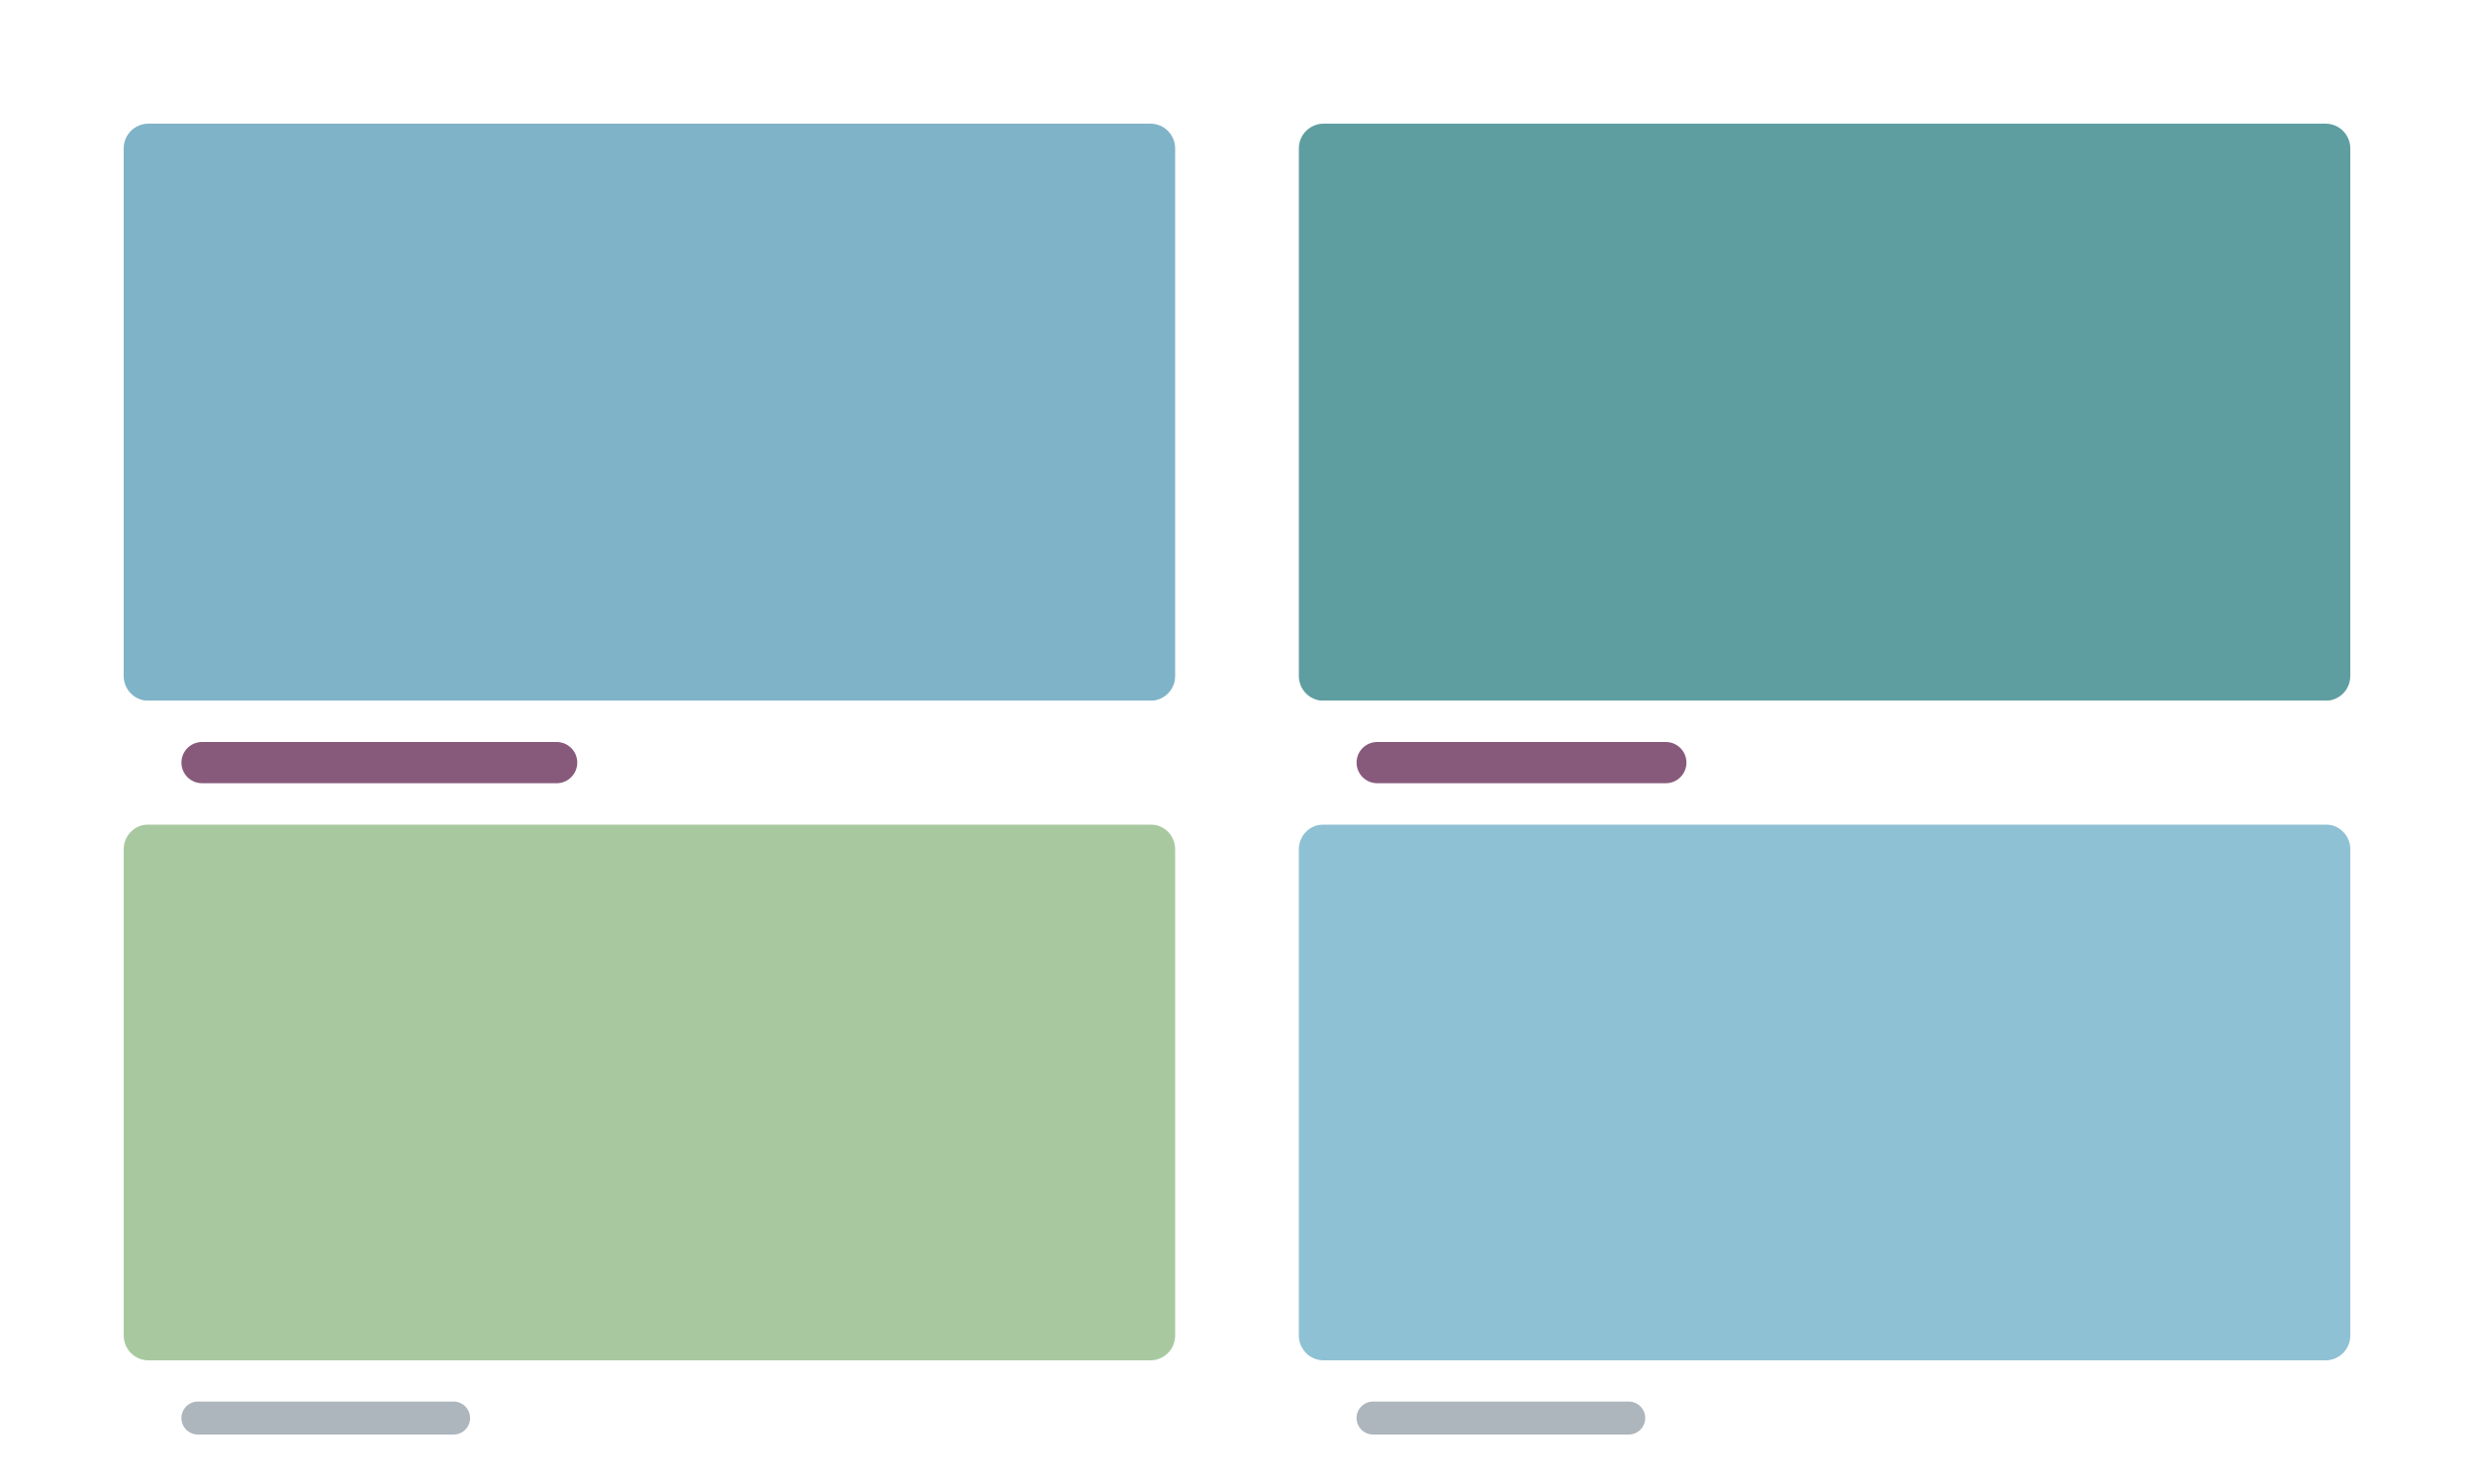
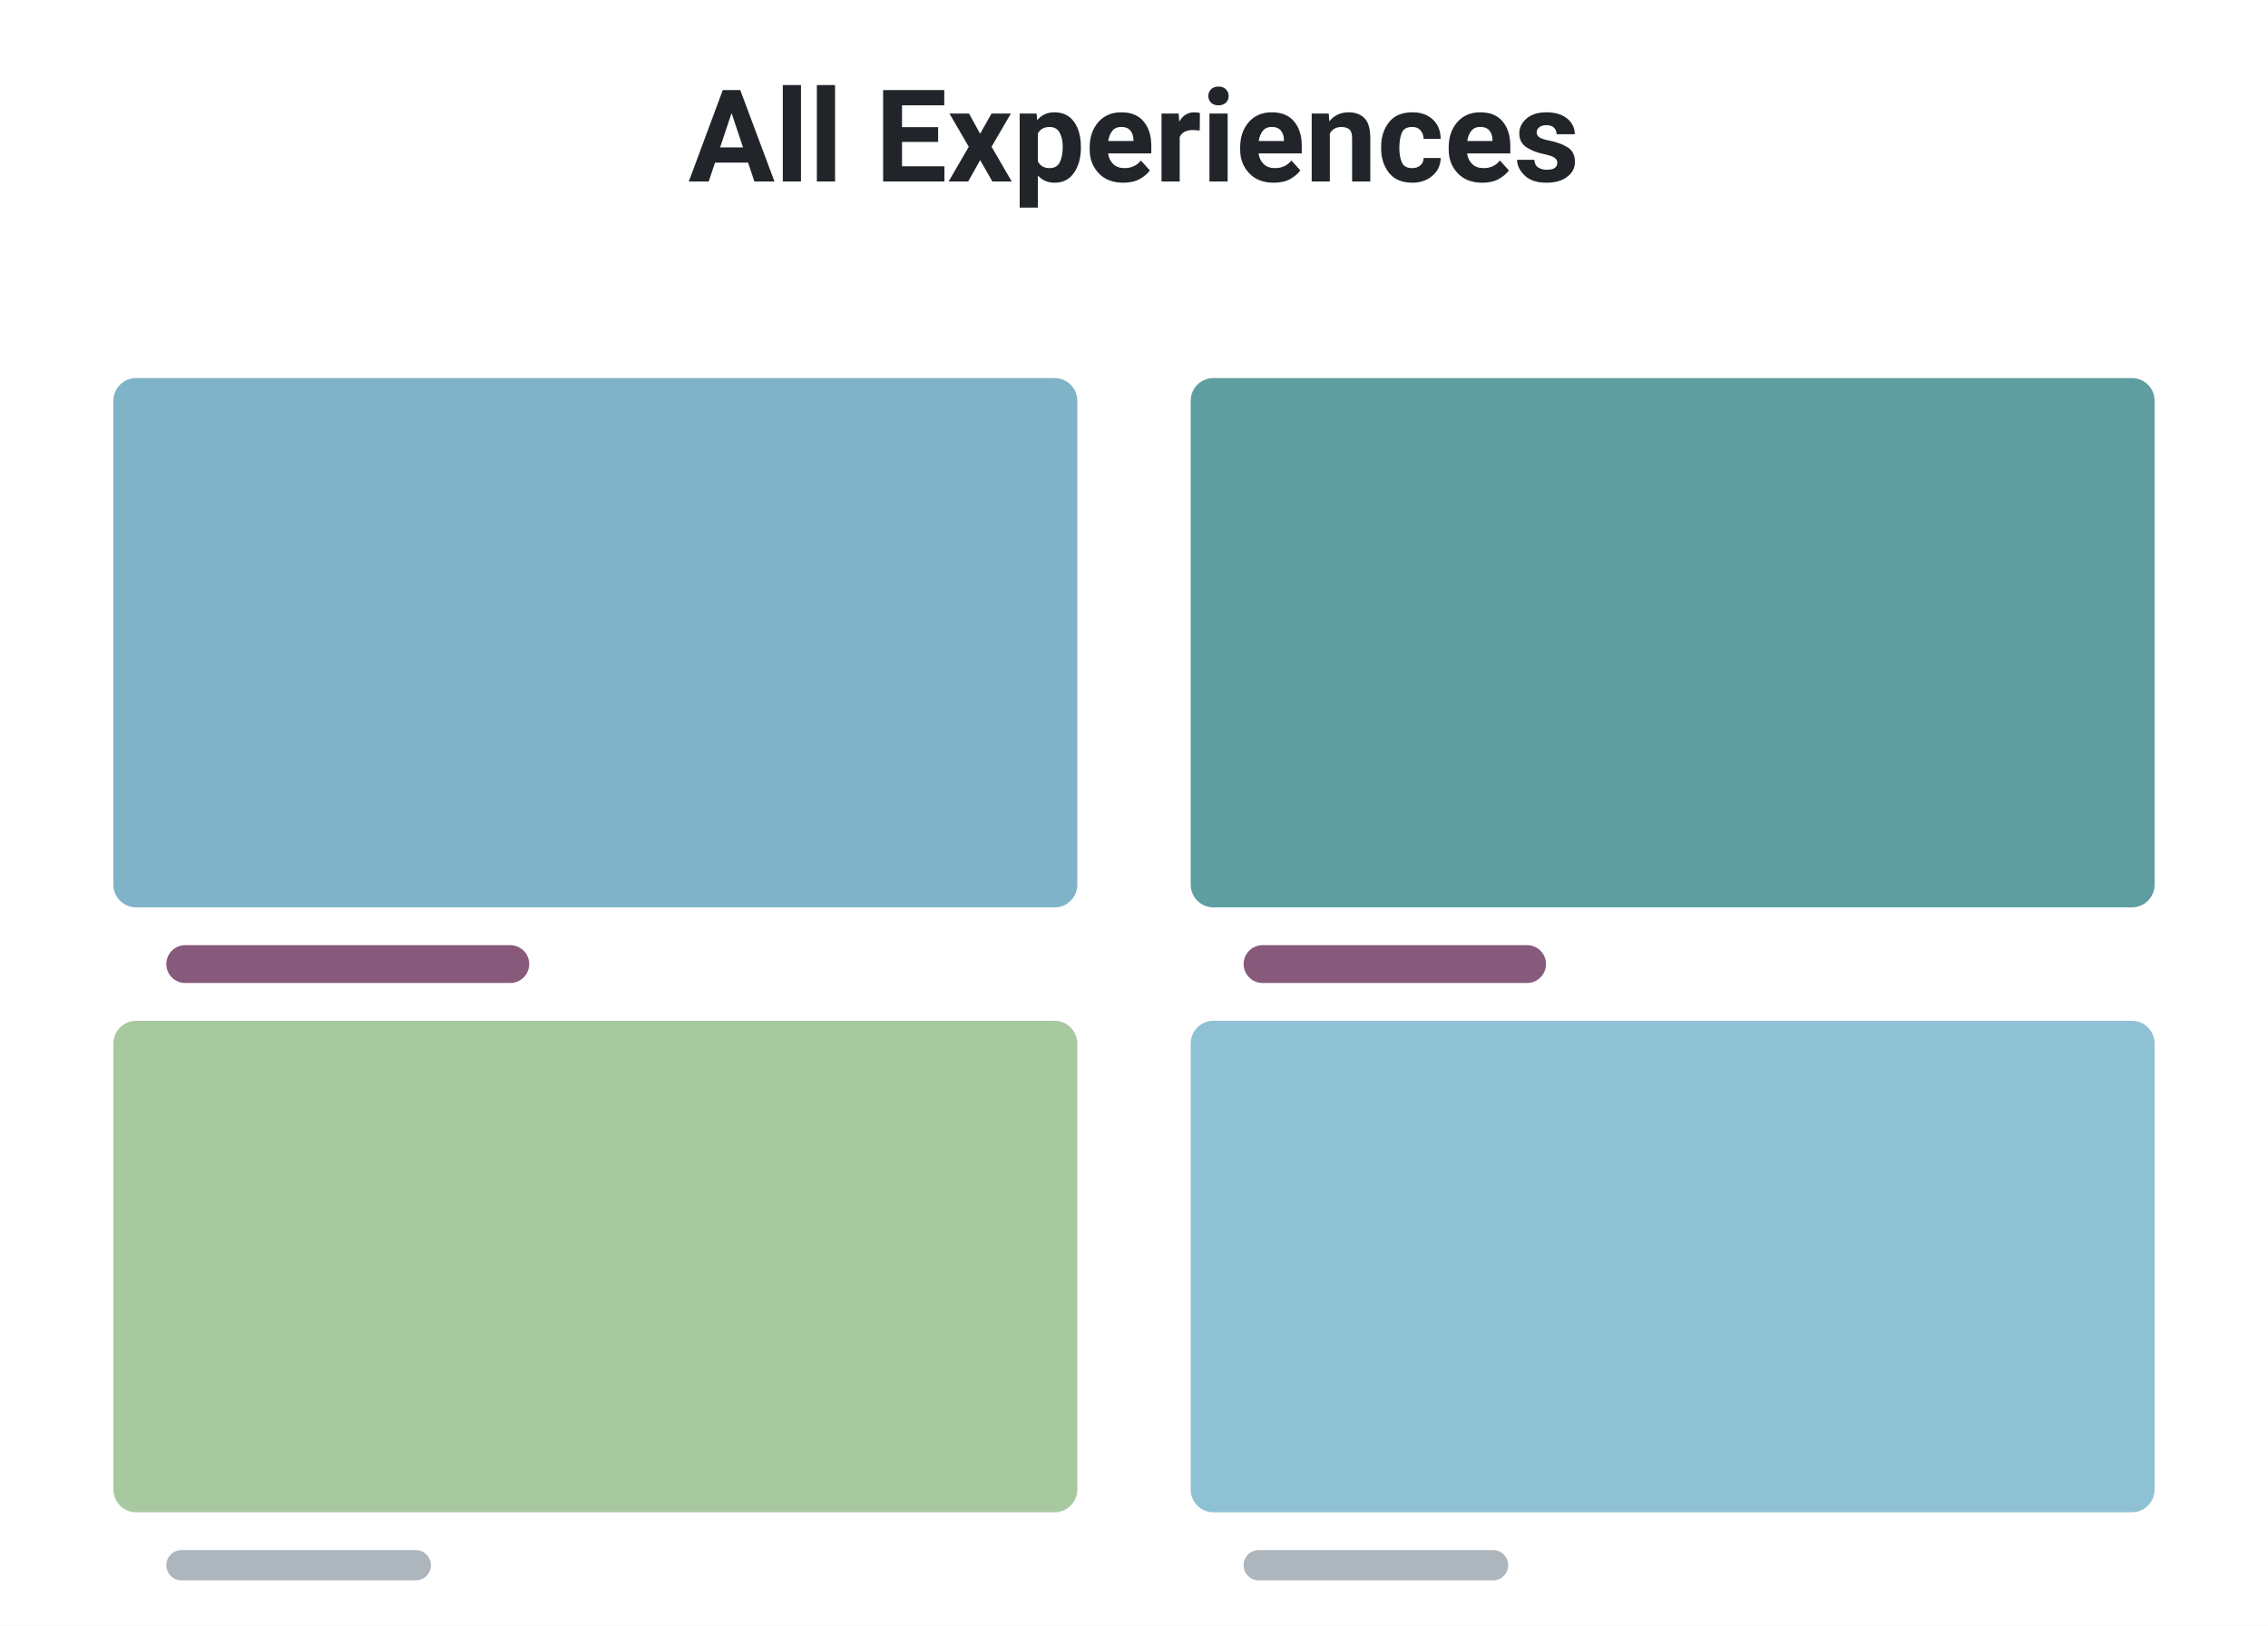
- <svg xmlns="http://www.w3.org/2000/svg" viewBox="0 0 600 360" width="600" height="360">
-   <rect width="600" height="360" fill="#ffffff" />
-   <g>
-     <rect x="30" y="30" width="255" height="140" rx="6" fill="#7fb3c8" />
-     <rect x="315" y="30" width="255" height="140" rx="6" fill="#5f9ea0" />
-     <rect x="30" y="200" width="255" height="130" rx="6" fill="#a8c9a0" />
-     <rect x="315" y="200" width="255" height="130" rx="6" fill="#8fc1d4" />
-   </g>
-   <g fill="#ffffff" opacity=".92">
-     <rect x="30" y="170" width="255" height="30" />
-     <rect x="315" y="170" width="255" height="30" />
-   </g>
-   <g fill="#875a7b">
-     <rect x="44" y="180" width="96" height="10" rx="5" />
-     <rect x="329" y="180" width="80" height="10" rx="5" />
-   </g>
-   <g fill="#adb5bd">
-     <rect x="44" y="340" width="70" height="8" rx="4" />
-     <rect x="329" y="340" width="70" height="8" rx="4" />
+ <svg xmlns="http://www.w3.org/2000/svg" viewBox="0 0 600 430" width="600" height="430">
+   <rect width="600" height="430" fill="#ffffff" />
+   <text x="300" y="48" text-anchor="middle" font-family="system-ui, -apple-system, 'Segoe UI', Roboto, sans-serif" font-size="34" font-weight="700" fill="#212529">All Experiences</text>
+   <g transform="translate(0,70)">
+     <g>
+       <rect x="30" y="30" width="255" height="140" rx="6" fill="#7fb3c8" />
+       <rect x="315" y="30" width="255" height="140" rx="6" fill="#5f9ea0" />
+       <rect x="30" y="200" width="255" height="130" rx="6" fill="#a8c9a0" />
+       <rect x="315" y="200" width="255" height="130" rx="6" fill="#8fc1d4" />
+     </g>
+     <g fill="#ffffff" opacity=".92">
+       <rect x="30" y="170" width="255" height="30" />
+       <rect x="315" y="170" width="255" height="30" />
+     </g>
+     <g fill="#875a7b">
+       <rect x="44" y="180" width="96" height="10" rx="5" />
+       <rect x="329" y="180" width="80" height="10" rx="5" />
+     </g>
+     <g fill="#adb5bd">
+       <rect x="44" y="340" width="70" height="8" rx="4" />
+       <rect x="329" y="340" width="70" height="8" rx="4" />
+     </g>
  </g>
</svg>
